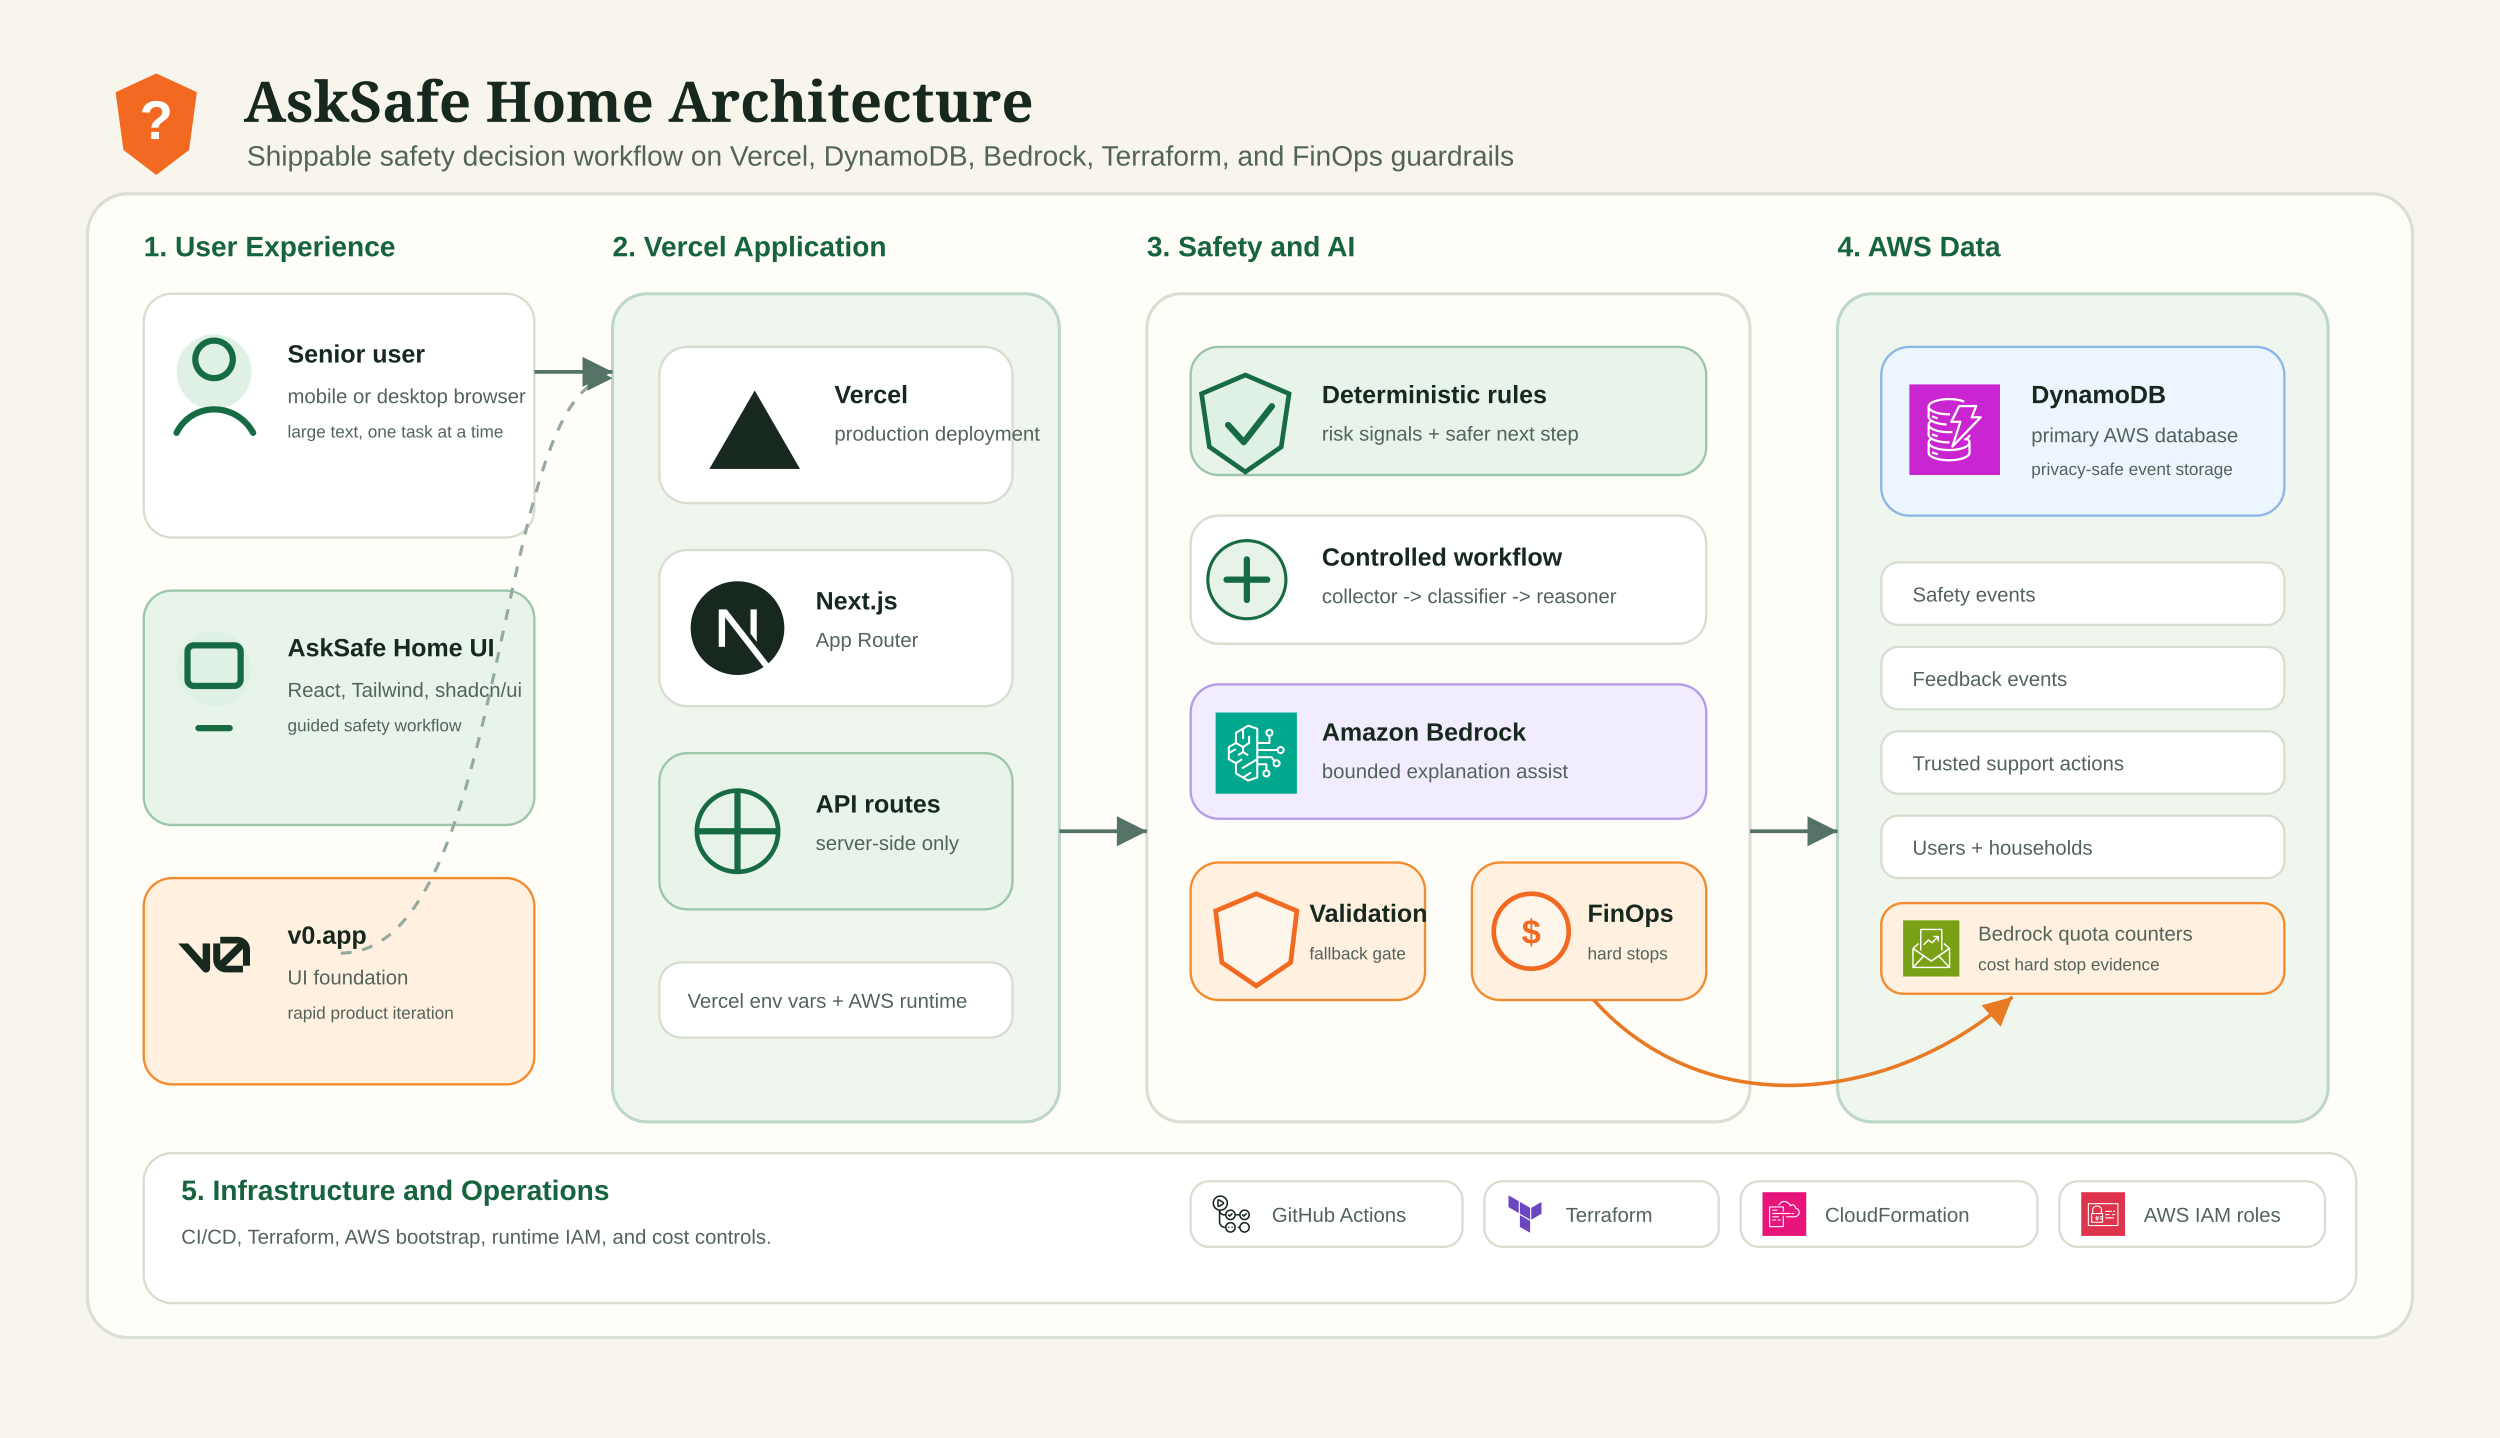
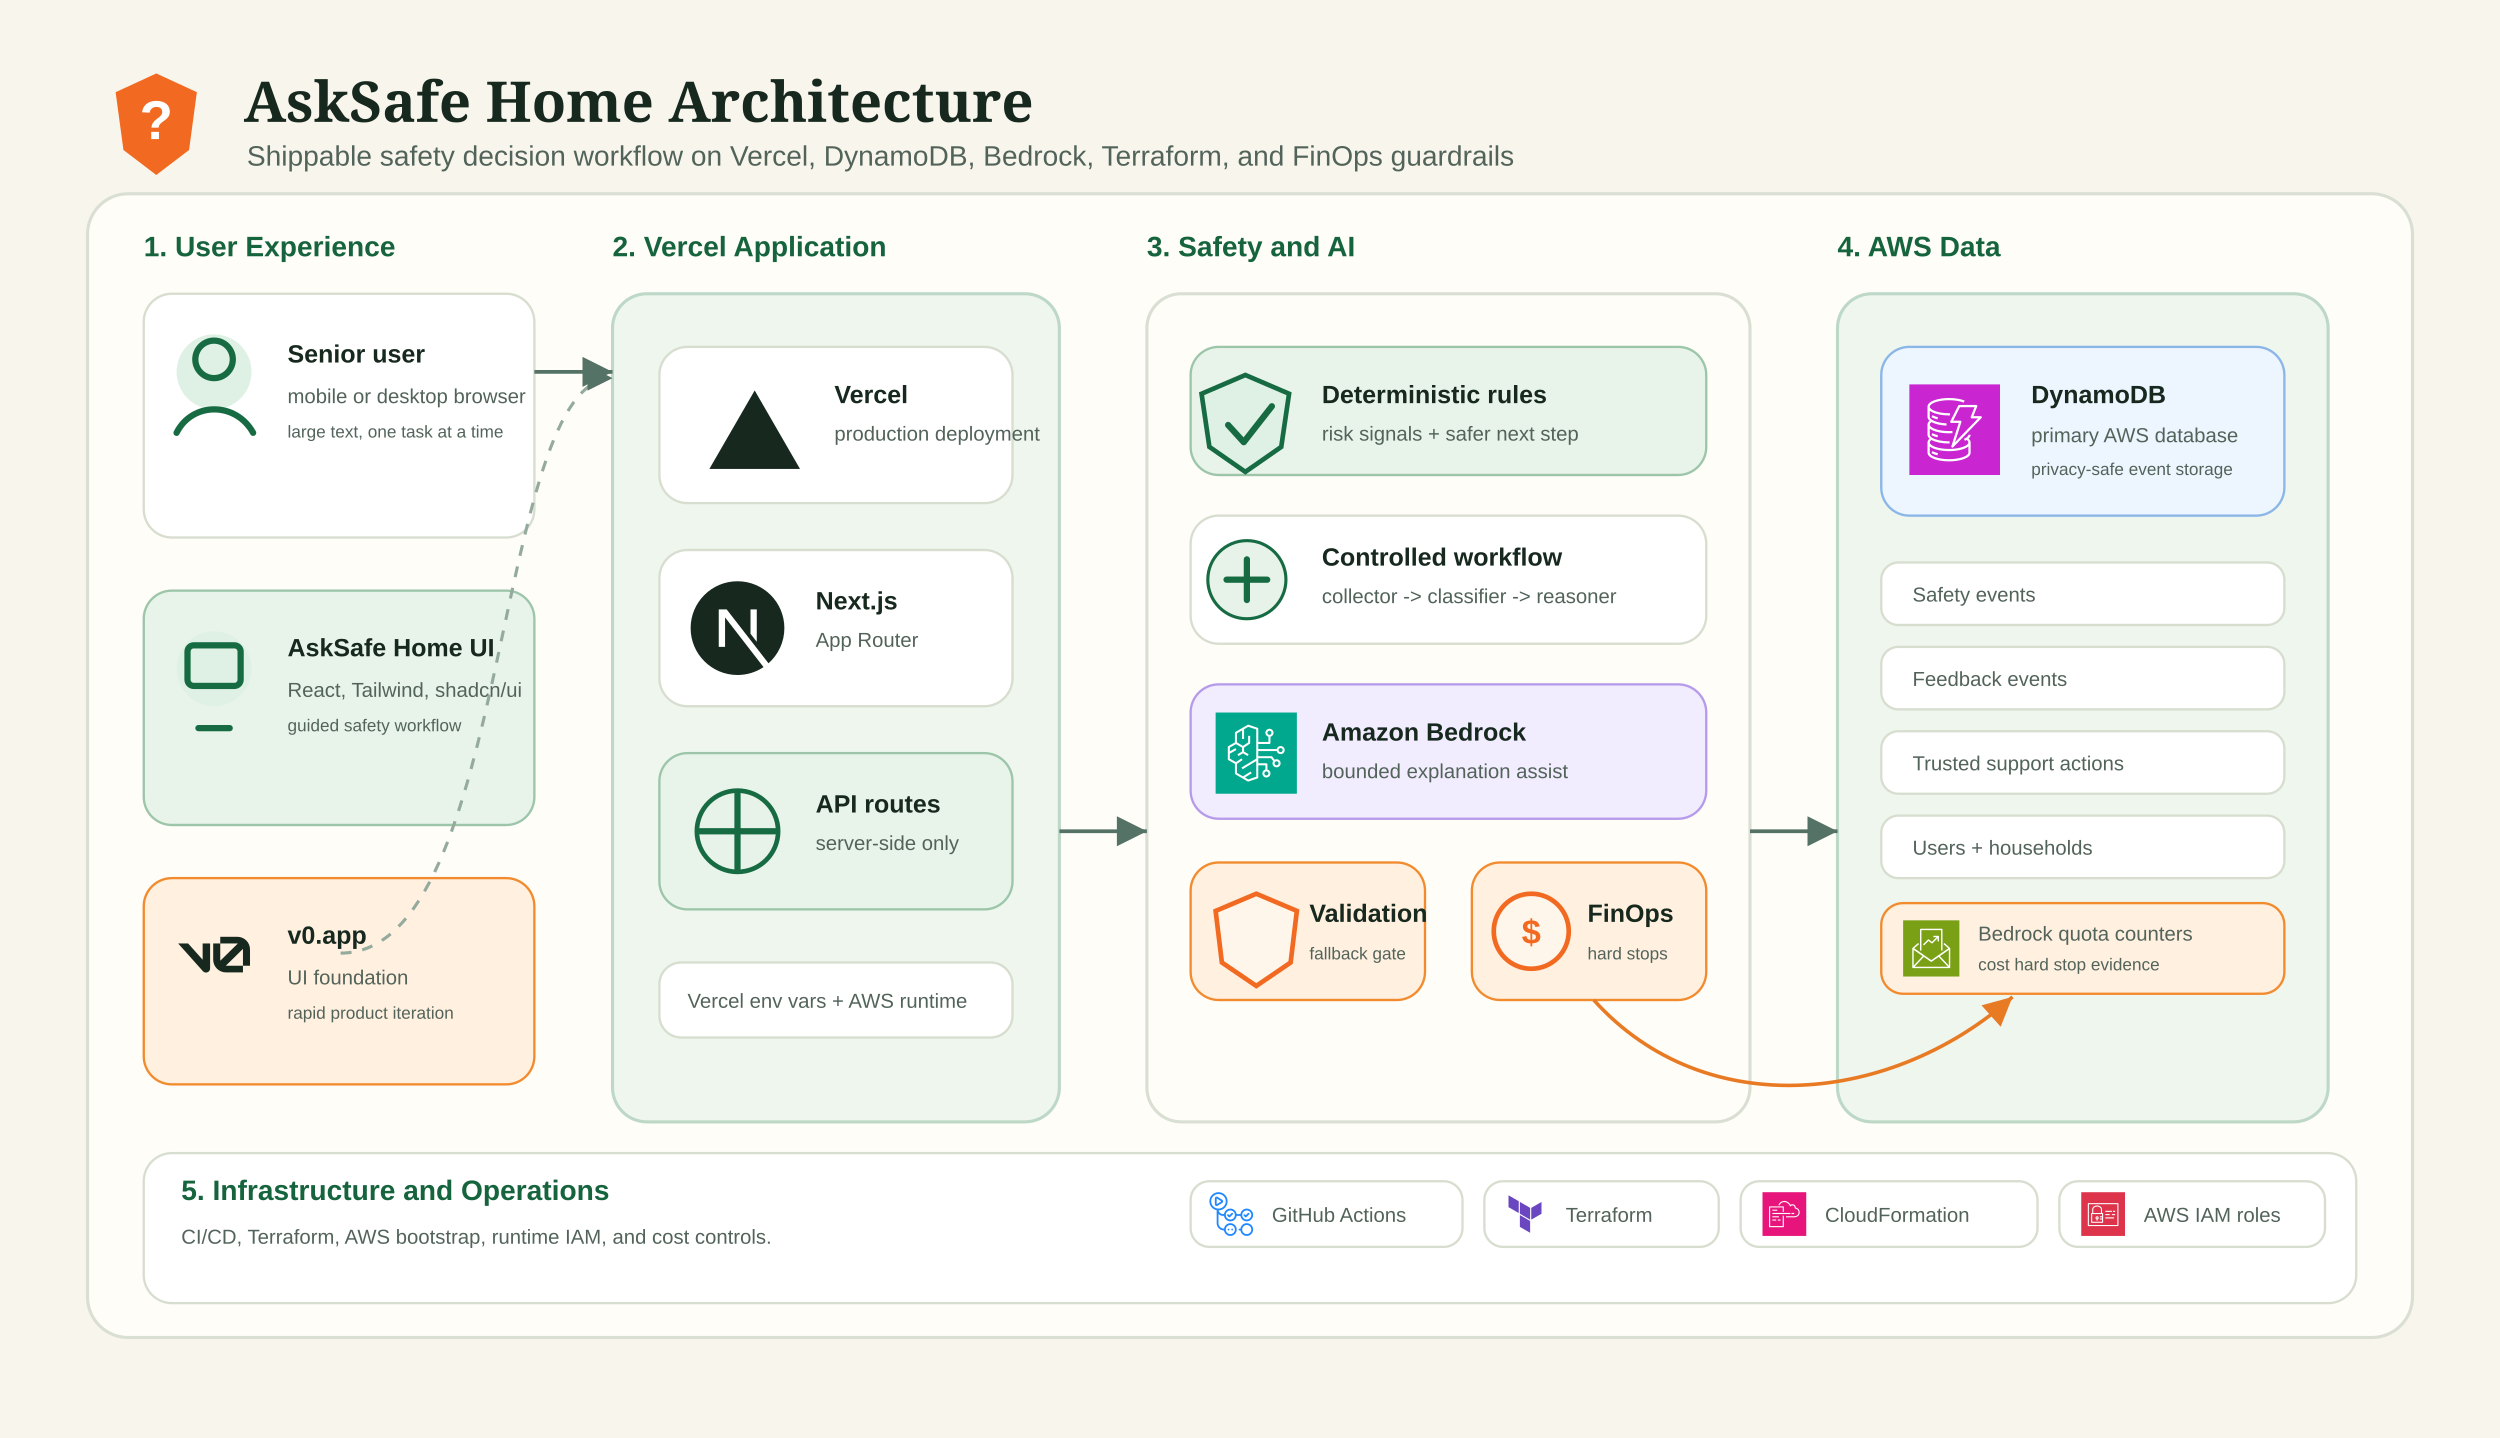
<svg xmlns="http://www.w3.org/2000/svg" width="1600" height="920" viewBox="0 0 1600 920" role="img" aria-labelledby="title desc">
  <defs>
    <style>
      .bg { fill: #f8f5ec; }
      .sheet { fill: #fffdf8; stroke: #d9dfd2; stroke-width: 2; }
      .lane { fill: #eef6ee; stroke: #bdd8c6; stroke-width: 2; }
      .lane-white { fill: #fffdf8; stroke: #d9dfd2; stroke-width: 2; }
      .warn { fill: #fff1e4; stroke: #f28b2e; stroke-width: 2; }
      .card { fill: #ffffff; stroke: #d8decf; stroke-width: 1.5; }
      .card-green { fill: #e8f4ea; stroke: #9cc5aa; stroke-width: 1.5; }
      .card-blue { fill: #edf5ff; stroke: #8ab6e8; stroke-width: 1.5; }
      .card-purple { fill: #f2ecff; stroke: #b69bea; stroke-width: 1.5; }
      .card-orange { fill: #fff0e0; stroke: #f28b2e; stroke-width: 1.5; }
      .title { font: 700 36px Georgia, serif; fill: #17281e; }
      .subtitle { font: 400 18px Arial, sans-serif; fill: #52635a; }
      .h { font: 700 18px Arial, sans-serif; fill: #16643d; }
      .label { font: 700 16px Arial, sans-serif; fill: #17281e; }
      .small { font: 400 13px Arial, sans-serif; fill: #52635a; }
      .tiny { font: 400 11px Arial, sans-serif; fill: #52635a; }
      .caption { font: 700 15px Arial, sans-serif; fill: #173f2b; }
      .line { fill: none; stroke: #557266; stroke-width: 2.4; }
      .dash { fill: none; stroke: #93aa9d; stroke-width: 2; stroke-dasharray: 7 7; }
      .cost-line { fill: none; stroke: #e87a24; stroke-width: 2.3; }
    </style>
    <marker id="arrow" markerWidth="12" markerHeight="12" refX="10" refY="6" orient="auto" markerUnits="strokeWidth">
      <path d="M2,2 L10,6 L2,10 Z" fill="#557266" />
    </marker>
    <marker id="arrow-orange" markerWidth="12" markerHeight="12" refX="10" refY="6" orient="auto" markerUnits="strokeWidth">
      <path d="M2,2 L10,6 L2,10 Z" fill="#e87a24" />
    </marker>
  </defs>
  <rect class="bg" width="1600" height="1050" />
  <g transform="translate(72 44)">
    <path d="M28 3 L54 15 L49 52 L28 68 L7 52 L2 15 Z" fill="#f26a21" />
    <text x="28" y="45" text-anchor="middle" font-family="Arial, sans-serif" font-size="35" font-weight="800" fill="#fff">?</text>
    <text x="84" y="34" class="title">AskSafe Home Architecture</text>
    <text x="86" y="62" class="subtitle">Shippable safety decision workflow on Vercel, DynamoDB, Bedrock, Terraform, and FinOps guardrails</text>
  </g>
  <rect class="sheet" x="56" y="124" width="1488" height="732" rx="26" />
  <g transform="translate(92 164)">
    <text class="h" x="0" y="0">1. User Experience</text>
    <rect class="card" x="0" y="24" width="250" height="156" rx="18" />
    <circle cx="45" cy="74" r="24" fill="#dff1e5" />
    <circle cx="45" cy="66" r="12" fill="none" stroke="#176b43" stroke-width="4" />
    <path d="M21 113 C31 93 59 93 70 113" fill="none" stroke="#176b43" stroke-width="4" stroke-linecap="round" />
    <text class="label" x="92" y="68">Senior user</text>
    <text class="small" x="92" y="94">mobile or desktop browser</text>
    <text class="tiny" x="92" y="116">large text, one task at a time</text>
    <rect class="card-green" x="0" y="214" width="250" height="150" rx="18" />
    <circle cx="45" cy="264" r="24" fill="#dff1e5" />
    <rect x="28" y="249" width="34" height="26" rx="4" fill="none" stroke="#176b43" stroke-width="4" />
    <path d="M35 302 H55" stroke="#176b43" stroke-width="4" stroke-linecap="round" />
    <text class="label" x="92" y="256">AskSafe Home UI</text>
    <text class="small" x="92" y="282">React, Tailwind, shadcn/ui</text>
    <text class="tiny" x="92" y="304">guided safety workflow</text>
    <rect class="card-orange" x="0" y="398" width="250" height="132" rx="18" />
    <svg x="22" y="424" width="46" height="46" viewBox="0 0 24 24" fill="#17281e">
      <path d="M14.066 6.028v2.22h5.729q.075-.001.148.005l-5.853 5.752a2 2 0 0 1-.024-.309V8.247h-2.353v5.45c0 2.322 1.935 4.222 4.258 4.222h5.675v-2.22h-5.675q-.03 0-.059-.003l5.729-5.629q.006.082.006.166v5.465H24v-5.465a4.204 4.204 0 0 0-4.205-4.205zM0 8.245l8.28 9.266c.839.94 2.396.346 2.396-.914V8.245H8.19v5.44l-4.86-5.44Z" />
    </svg>
    <text class="label" x="92" y="440">v0.app</text>
    <text class="small" x="92" y="466">UI foundation</text>
    <text class="tiny" x="92" y="488">rapid product iteration</text>
  </g>
  <g transform="translate(392 164)">
    <text class="h" x="0" y="0">2. Vercel Application</text>
    <rect class="lane" x="0" y="24" width="286" height="530" rx="22" />
    <rect class="card" x="30" y="58" width="226" height="100" rx="18" />
    <svg x="62" y="82" width="58" height="58" viewBox="0 0 24 24" fill="#17281e">
      <path d="m12 1.608 12 20.784H0Z" />
    </svg>
    <text class="label" x="142" y="94">Vercel</text>
    <text class="small" x="142" y="118">production deployment</text>
    <rect class="card" x="30" y="188" width="226" height="100" rx="18" />
    <svg x="50" y="208" width="60" height="60" viewBox="0 0 24 24" fill="#17281e">
      <path d="M18.665 21.978C16.758 23.255 14.465 24 12 24 5.377 24 0 18.623 0 12S5.377 0 12 0s12 5.377 12 12c0 3.583-1.574 6.801-4.067 9.001L9.219 7.2H7.2v9.596h1.615V9.251l9.85 12.727Zm-3.332-8.533 1.6 2.061V7.2h-1.6v6.245Z" />
    </svg>
    <text class="label" x="130" y="226">Next.js</text>
    <text class="small" x="130" y="250">App Router</text>
    <rect class="card-green" x="30" y="318" width="226" height="100" rx="18" />
    <circle cx="80" cy="368" r="26" fill="#e7f3e9" stroke="#176b43" stroke-width="3" />
    <path d="M56 368 H104 M80 344 V392" stroke="#176b43" stroke-width="4" stroke-linecap="round" />
    <text class="label" x="130" y="356">API routes</text>
    <text class="small" x="130" y="380">server-side only</text>
    <rect class="card" x="30" y="452" width="226" height="48" rx="14" />
    <text class="small" x="48" y="481">Vercel env vars + AWS runtime</text>
  </g>
  <g transform="translate(734 164)">
    <text class="h" x="0" y="0">3. Safety and AI</text>
    <rect class="lane-white" x="0" y="24" width="386" height="530" rx="22" />
    <rect class="card-green" x="28" y="58" width="330" height="82" rx="18" />
    <path d="M63 76 L91 88 L86 122 L63 138 L40 122 L35 88 Z" fill="#dff1e5" stroke="#176b43" stroke-width="3" />
    <path d="M52 108 L62 119 L80 96" fill="none" stroke="#176b43" stroke-width="4" stroke-linecap="round" stroke-linejoin="round" />
    <text class="label" x="112" y="94">Deterministic rules</text>
    <text class="small" x="112" y="118">risk signals + safer next step</text>
    <rect class="card" x="28" y="166" width="330" height="82" rx="18" />
    <circle cx="64" cy="207" r="25" fill="#e7f3e9" stroke="#176b43" stroke-width="2" />
    <path d="M51 207 H77 M64 194 V220" stroke="#176b43" stroke-width="4" stroke-linecap="round" />
    <text class="label" x="112" y="198">Controlled workflow</text>
    <text class="small" x="112" y="222">collector -&gt; classifier -&gt; reasoner</text>
    <rect class="card-purple" x="28" y="274" width="330" height="86" rx="18" />
    <svg x="44" y="292" width="52" height="52" viewBox="0 0 80 80">
      <g id="Icon-Architecture/64/Arch_Amazon-Bedrock_64" stroke="none" stroke-width="1" fill="none" fill-rule="evenodd">
        <g id="Icon-Architecture-BG/64/Machine-Learning" fill="#01A88D">
          <rect id="Rectangle" x="0" y="0" width="80" height="80" />
        </g>
        <g id="Icon-Service/64/Amazon-Bedrock_64" transform="translate(12, 12)" fill="#FFFFFF">
          <path d="M52,27 C50.897,27 50,26.103 50,25 C50,23.897 50.897,23 52,23 C53.103,23 54,23.897 54,25 C54,26.103 53.103,27 52,27 L52,27 Z M20.113,53.908 L16.865,52.014 L23.53,47.848 L22.47,46.152 L14.913,50.875 L9,47.426 L9,38.535 L14.555,34.832 L13.445,33.168 L7.959,36.825 L2,33.42 L2,28.58 L8.496,24.868 L7.504,23.132 L2,26.277 L2,22.58 L8,19.152 L14,22.58 L14,26.434 L9.485,29.143 L10.515,30.857 L15,28.166 L19.485,30.857 L20.515,29.143 L16,26.434 L16,22.535 L21.555,18.832 C21.833,18.646 22,18.334 22,18 L22,11 L20,11 L20,17.465 L14.959,20.825 L9,17.42 L9,8.574 L14,5.658 L14,14 L16,14 L16,4.491 L20.113,2.092 L28,4.721 L28,33.434 L13.485,42.143 L14.515,43.857 L28,35.766 L28,51.279 L20.113,53.908 Z M50,38 C50,39.103 49.103,40 48,40 C46.897,40 46,39.103 46,38 C46,36.897 46.897,36 48,36 C49.103,36 50,36.897 50,38 L50,38 Z M40,48 C40,49.103 39.103,50 38,50 C36.897,50 36,49.103 36,48 C36,46.897 36.897,46 38,46 C39.103,46 40,46.897 40,48 L40,48 Z M39,8 C39,6.897 39.897,6 41,6 C42.103,6 43,6.897 43,8 C43,9.103 42.103,10 41,10 C39.897,10 39,9.103 39,8 L39,8 Z M52,21 C50.141,21 48.589,22.28 48.142,24 L30,24 L30,19 L41,19 C41.553,19 42,18.552 42,18 L42,11.858 C43.72,11.411 45,9.858 45,8 C45,5.794 43.206,4 41,4 C38.794,4 37,5.794 37,8 C37,9.858 38.28,11.411 40,11.858 L40,17 L30,17 L30,4 C30,3.569 29.725,3.188 29.316,3.051 L20.316,0.051 C20.042,-0.039 19.744,-0.009 19.496,0.136 L7.496,7.136 C7.188,7.315 7,7.645 7,8 L7,17.42 L0.504,21.132 C0.192,21.31 0,21.641 0,22 L0,34 C0,34.359 0.192,34.69 0.504,34.868 L7,38.58 L7,48 C7,48.355 7.188,48.685 7.496,48.864 L19.496,55.864 C19.65,55.954 19.825,56 20,56 C20.106,56 20.213,55.983 20.316,55.949 L29.316,52.949 C29.725,52.812 30,52.431 30,52 L30,40 L37,40 L37,44.142 C35.28,44.589 34,46.142 34,48 C34,50.206 35.794,52 38,52 C40.206,52 42,50.206 42,48 C42,46.142 40.72,44.589 39,44.142 L39,39 C39,38.448 38.553,38 38,38 L30,38 L30,33 L42.5,33 L44.638,35.85 C44.239,36.472 44,37.207 44,38 C44,40.206 45.794,42 48,42 C50.206,42 52,40.206 52,38 C52,35.794 50.206,34 48,34 C47.316,34 46.682,34.188 46.119,34.492 L43.8,31.4 C43.611,31.148 43.314,31 43,31 L30,31 L30,26 L48.142,26 C48.589,27.72 50.141,29 52,29 C54.206,29 56,27.206 56,25 C56,22.794 54.206,21 52,21 L52,21 Z" id="Fill-1" />
        </g>
      </g>
    </svg>
    <text class="label" x="112" y="310">Amazon Bedrock</text>
    <text class="small" x="112" y="334">bounded explanation assist</text>
    <rect class="card-orange" x="28" y="388" width="150" height="88" rx="18" />
    <path d="M70 408 L96 419 L92 452 L70 467 L48 452 L44 419 Z" fill="#fff6eb" stroke="#f26a21" stroke-width="3" />
    <text class="label" x="104" y="426">Validation</text>
    <text class="tiny" x="104" y="450">fallback gate</text>
    <rect class="card-orange" x="208" y="388" width="150" height="88" rx="18" />
    <circle cx="246" cy="432" r="24" fill="#fff6eb" stroke="#f26a21" stroke-width="3" />
    <text x="246" y="440" text-anchor="middle" font-family="Arial, sans-serif" font-size="22" font-weight="800" fill="#f26a21">$</text>
    <text class="label" x="282" y="426">FinOps</text>
    <text class="tiny" x="282" y="450">hard stops</text>
  </g>
  <g transform="translate(1176 164)">
    <text class="h" x="0" y="0">4. AWS Data</text>
    <rect class="lane" x="0" y="24" width="314" height="530" rx="22" />
    <rect class="card-blue" x="28" y="58" width="258" height="108" rx="18" />
    <svg x="46" y="82" width="58" height="58" viewBox="0 0 80 80">
      <g id="Icon-Architecture/64/Arch_Amazon-DynamoDB_64" stroke="none" stroke-width="1" fill="none" fill-rule="evenodd">
        <g id="Icon-Architecture-BG/64/Database" fill="#C925D1">
          <rect id="Rectangle" x="0" y="0" width="80" height="80" />
        </g>
        <path d="M52.086,54.85 C48.748,57.549 41.745,58.975 35.044,58.975 C28.342,58.975 21.337,57.548 18,54.849 L18,60.285 L18.001,60.285 C18.001,62.995 25,66.016 35.044,66.016 C45.08,66.016 52.075,62.999 52.086,60.29 L52.086,54.85 Z M52.087,44.522 L54.087,44.511 L54.087,44.522 C54.087,45.73 53.482,46.858 52.304,47.891 C53.732,49.147 54.087,50.38 54.087,51.258 C54.087,51.264 54.086,51.269 54.086,51.275 L54.086,60.285 L54.087,60.285 C54.087,65.295 44.275,68 35.044,68 C25.835,68 16.05,65.307 16.003,60.319 C16.003,60.314 16,60.309 16,60.304 L16,51.255 C16,51.253 16.002,51.25 16.002,51.247 C16.005,50.369 16.361,49.141 17.787,47.888 C16.37,46.636 16.01,45.415 16.001,44.544 L16.002,44.544 C16.002,44.54 16,44.537 16,44.533 L16,35.484 C16,35.481 16.002,35.478 16.002,35.475 C16.005,34.597 16.362,33.369 17.788,32.117 C16.37,30.865 16.01,29.643 16.001,28.773 L16.002,28.773 C16.002,28.769 16,28.765 16,28.761 L16,19.713 C16,19.71 16.002,19.707 16.002,19.704 C16.019,14.7 25.82,12 35.044,12 C40.255,12 45.261,12.828 48.778,14.272 L48.013,16.105 C44.73,14.757 40.003,13.984 35.044,13.984 C25,13.984 18.001,17.005 18.001,19.717 C18.001,22.429 25,25.45 35.044,25.45 C35.315,25.453 35.58,25.45 35.848,25.44 L35.932,27.422 C35.636,27.434 35.34,27.434 35.044,27.434 C28.342,27.434 21.337,26.007 18,23.308 L18,28.74 L18.001,28.74 L18.001,28.763 C18.011,29.803 19.078,30.712 19.972,31.289 C22.662,33.004 27.482,34.175 32.857,34.418 L32.766,36.4 C27.321,36.153 22.553,35.023 19.484,33.292 C18.728,33.857 18.001,34.622 18.001,35.489 C18.001,38.2 25,41.221 35.044,41.221 C36.029,41.221 37.007,41.189 37.952,41.123 L38.091,43.102 C37.101,43.17 36.075,43.205 35.044,43.205 C28.342,43.205 21.337,41.778 18,39.079 L18,44.511 L18.001,44.511 C18.011,45.575 19.078,46.482 19.972,47.06 C23.048,49.023 28.824,50.245 35.044,50.245 L35.484,50.245 L35.484,52.229 L35.044,52.229 C28.725,52.229 22.982,51.055 19.47,49.073 C18.718,49.637 18.001,50.398 18.001,51.258 C18.001,53.97 25,56.992 35.044,56.992 C45.08,56.992 52.075,53.974 52.086,51.265 L52.086,51.255 L52.086,51.254 C52.084,50.392 51.364,49.631 50.61,49.067 C50.122,49.344 49.599,49.61 49.004,49.855 L48.238,48.022 C48.964,47.724 49.594,47.402 50.111,47.062 C51.013,46.474 52.087,45.555 52.087,44.522 L52.087,44.522 Z M60.653,30.017 L55.049,30.017 C54.718,30.017 54.407,29.854 54.222,29.582 C54.035,29.31 53.997,28.964 54.119,28.66 L57.528,20.138 L44.619,20.138 L38.619,32.04 L45.001,32.04 C45.32,32.04 45.62,32.192 45.809,32.447 C45.996,32.703 46.051,33.031 45.954,33.333 L40.258,51.089 L60.653,30.017 Z M63.722,29.712 L38.723,55.54 C38.528,55.74 38.266,55.844 38.001,55.844 C37.825,55.844 37.648,55.799 37.49,55.705 C37.09,55.469 36.907,54.992 37.048,54.552 L43.634,34.024 L37.001,34.024 C36.654,34.024 36.333,33.846 36.15,33.554 C35.968,33.261 35.951,32.896 36.107,32.589 L43.107,18.703 C43.276,18.367 43.622,18.154 44.001,18.154 L59.001,18.154 C59.332,18.154 59.643,18.318 59.828,18.589 C60.015,18.862 60.053,19.207 59.931,19.512 L56.522,28.033 L63,28.033 C63.4,28.033 63.763,28.271 63.92,28.636 C64.077,29.002 63.999,29.426 63.722,29.712 L63.722,29.712 Z M19.455,60.674 C20.872,61.473 22.656,62.144 24.757,62.668 L25.245,60.744 C23.346,60.271 21.686,59.65 20.443,58.95 L19.455,60.674 Z M24.757,46.799 L25.245,44.875 C23.346,44.401 21.686,43.78 20.443,43.08 L19.455,44.805 C20.872,45.603 22.655,46.275 24.757,46.799 L24.757,46.799 Z M19.455,28.936 L20.443,27.211 C21.684,27.911 23.345,28.531 25.245,29.006 L24.757,30.929 C22.653,30.404 20.87,29.733 19.455,28.936 L19.455,28.936 Z" id="Amazon-DynamoDB_Icon_64_Squid" fill="#FFFFFF" />
      </g>
    </svg>
    <text class="label" x="124" y="94">DynamoDB</text>
    <text class="small" x="124" y="119">primary AWS database</text>
    <text class="tiny" x="124" y="140">privacy-safe event storage</text>
    <rect class="card" x="28" y="196" width="258" height="40" rx="11" />
    <text class="small" x="48" y="221">Safety events</text>
    <rect class="card" x="28" y="250" width="258" height="40" rx="11" />
    <text class="small" x="48" y="275">Feedback events</text>
    <rect class="card" x="28" y="304" width="258" height="40" rx="11" />
    <text class="small" x="48" y="329">Trusted support actions</text>
    <rect class="card" x="28" y="358" width="258" height="40" rx="11" />
    <text class="small" x="48" y="383">Users + households</text>
    <rect class="card-orange" x="28" y="414" width="258" height="58" rx="14" />
    <svg x="42" y="425" width="36" height="36" viewBox="0 0 80 80">
      <g id="Icon-Architecture/64/Arch_AWS-Budgets_64" stroke="none" stroke-width="1" fill="none" fill-rule="evenodd">
        <g id="Icon-Architecture-BG/64/AWS-Cost-Management" fill="#7AA116">
          <rect id="Rectangle" x="0" y="0" width="80" height="80" />
        </g>
        <path d="M49,30 L49,25.414 L41.707,32.707 C41.346,33.069 40.772,33.098 40.375,32.781 L36.074,29.34 L29.707,35.707 L28.293,34.293 L35.293,27.293 C35.654,26.932 36.228,26.901 36.625,27.219 L40.926,30.66 L47.586,24 L43,24 L43,22 L50,22 C50.553,22 51,22.448 51,23 L51,30 L49,30 Z M26,43 L24,43 L24,13 C24,12.448 24.447,12 25,12 L55,12 C55.553,12 56,12.448 56,13 L56,43 L54,43 L54,14 L26,14 L26,43 Z M15,64.471 L15,42.061 L27.74,50.881 L15,64.471 Z M40,59.125 C40.224,59.125 40.447,59.058 40.641,58.925 L50.597,52.032 L63.691,66 L16.309,66 L29.403,52.032 L39.359,58.925 C39.553,59.058 39.776,59.125 40,59.125 L40,59.125 Z M52.26,50.881 L65,42.061 L65,64.471 L52.26,50.881 Z M66.658,39.248 L58.658,32.248 L57.342,33.752 L64.279,39.823 L40,56.632 L15.721,39.823 L22.658,33.752 L21.342,32.248 L13.342,39.248 C13.124,39.438 13,39.711 13,40 L13,67 C13,67.552 13.447,68 14,68 L66,68 C66.553,68 67,67.552 67,67 L67,40 C67,39.711 66.876,39.438 66.658,39.248 L66.658,39.248 Z" id="AWS-Budgets_Icon_64_Squid" fill="#FFFFFF" />
      </g>
    </svg>
    <text class="small" x="90" y="438">Bedrock quota counters</text>
    <text class="tiny" x="90" y="457">cost hard stop evidence</text>
  </g>
  <path class="line" marker-end="url(#arrow)" d="M342 238 H392" />
  <path class="dash" marker-end="url(#arrow)" d="M218 610 C328 610 315 242 392 242" />
  <path class="line" marker-end="url(#arrow)" d="M678 532 H734" />
  <path class="line" marker-end="url(#arrow)" d="M1120 532 H1176" />
  <path class="cost-line" marker-end="url(#arrow-orange)" d="M1020 640 C1092 720 1212 706 1288 638" />
  <g transform="translate(92 738)">
    <rect class="card" x="0" y="0" width="1416" height="96" rx="18" />
    <text class="h" x="24" y="30">5. Infrastructure and Operations</text>
    <text class="small" x="24" y="58">CI/CD, Terraform, AWS bootstrap, runtime IAM, and cost controls.</text>
    <g transform="translate(670 18)">
      <rect class="card" x="0" y="0" width="174" height="42" rx="12" />
-       <svg x="14" y="9" width="24" height="24" viewBox="0 0 24 24" fill="#17281e">
+       <svg x="12" y="7" width="28" height="28" viewBox="0 0 24 24" fill="#2088FF">
        <path d="M10.984 13.836a.5.5 0 0 1-.353-.146l-.745-.743a.5.5 0 1 1 .706-.708l.392.391 1.181-1.18a.5.5 0 0 1 .708.707l-1.535 1.533a.504.504 0 0 1-.354.146zm9.353-.147l1.534-1.532a.5.5 0 0 0-.707-.707l-1.181 1.18-.392-.391a.5.5 0 1 0-.706.708l.746.743a.497.497 0 0 0 .706-.001zM4.527 7.452l2.557-1.585A1 1 0 0 0 7.09 4.17L4.533 2.56A1 1 0 0 0 3 3.406v3.196a1.001 1.001 0 0 0 1.527.85zm2.03-2.436L4 6.602V3.406l2.557 1.61zM24 12.5c0 1.93-1.57 3.5-3.5 3.5a3.503 3.503 0 0 1-3.46-3h-2.08a3.503 3.503 0 0 1-3.46 3 3.502 3.502 0 0 1-3.46-3h-.558c-.972 0-1.85-.399-2.482-1.042V17c0 1.654 1.346 3 3 3h.04c.244-1.693 1.7-3 3.46-3 1.93 0 3.5 1.57 3.5 3.5S13.43 24 11.5 24a3.502 3.502 0 0 1-3.46-3H8c-2.206 0-4-1.794-4-4V9.899A5.008 5.008 0 0 1 0 5c0-2.757 2.243-5 5-5s5 2.243 5 5a5.005 5.005 0 0 1-4.952 4.998A2.482 2.482 0 0 0 7.482 12h.558c.244-1.693 1.7-3 3.46-3a3.502 3.502 0 0 1 3.46 3h2.08a3.503 3.503 0 0 1 3.46-3c1.93 0 3.5 1.57 3.5 3.5zm-15 8c0 1.378 1.122 2.5 2.5 2.5s2.5-1.122 2.5-2.5-1.122-2.5-2.5-2.5S9 19.122 9 20.5zM5 9c2.206 0 4-1.794 4-4S7.206 1 5 1 1 2.794 1 5s1.794 4 4 4zm9 3.5c0-1.378-1.122-2.5-2.5-2.5S9 11.122 9 12.5s1.122 2.5 2.5 2.5 2.5-1.122 2.5-2.5zm9 0c0-1.378-1.122-2.5-2.5-2.5S18 11.122 18 12.5s1.122 2.5 2.5 2.5 2.5-1.122 2.5-2.5zm-13 8a.5.5 0 1 0 1 0 .5.5 0 0 0-1 0zm2 0a.5.5 0 1 0 1 0 .5.5 0 0 0-1 0zm12 0c0 1.93-1.57 3.5-3.5 3.5a3.503 3.503 0 0 1-3.46-3.002c-.007.001-.013.005-.021.005l-.506.017h-.017a.5.5 0 0 1-.016-.999l.506-.017c.018-.002.035.006.052.007A3.503 3.503 0 0 1 20.5 17c1.93 0 3.5 1.57 3.5 3.5zm-1 0c0-1.378-1.122-2.5-2.5-2.5S18 19.122 18 20.5s1.122 2.5 2.5 2.5 2.5-1.122 2.5-2.5z" />
      </svg>
      <text class="small" x="52" y="26">GitHub Actions</text>
      <rect class="card" x="188" y="0" width="150" height="42" rx="12" />
      <svg x="202" y="9" width="24" height="24" viewBox="0 0 24 24" fill="#6b46c1">
        <path d="M1.44 0v7.575l6.561 3.79V3.787zm21.12 4.227l-6.561 3.791v7.574l6.56-3.787zM8.72 4.23v7.575l6.561 3.787V8.018zm0 8.405v7.575L15.28 24v-7.578z" />
      </svg>
      <text class="small" x="240" y="26">Terraform</text>
      <rect class="card" x="352" y="0" width="190" height="42" rx="12" />
      <svg x="366" y="7" width="28" height="28" viewBox="0 0 80 80">
        <g id="Icon-Architecture/64/Arch_AWS-CloudFormation_64" stroke="none" stroke-width="1" fill="none" fill-rule="evenodd">
          <g id="Icon-Architecture-BG/64/Management-Governance" fill="#E7157B">
            <rect id="Rectangle" x="0" y="0" width="80" height="80" />
          </g>
          <path d="M53,39.963 L58,39.963 L58,37.96 L53,37.96 L53,39.963 Z M28,51.982 L33,51.982 L33,49.979 L28,49.979 L28,51.982 Z M18,51.982 L25,51.982 L25,49.979 L18,49.979 L18,51.982 Z M18,45.972 L30,45.972 L30,43.969 L18,43.969 L18,45.972 Z M18,33.954 L27,33.954 L27,31.951 L18,31.951 L18,33.954 Z M18,39.963 L51,39.963 L51,37.96 L18,37.96 L18,39.963 Z M37,61.997 L14,61.997 L14,27.945 L37,27.945 L37,35.957 L39,35.957 L39,26.943 C39,26.39 38.552,25.942 38,25.942 L13,25.942 C12.447,25.942 12,26.39 12,26.943 L12,62.998 C12,63.551 12.447,64 13,64 L38,64 C38.552,64 39,63.551 39,62.998 L39,42.968 L37,42.968 L37,61.997 Z M68,36.959 C68,43.431 62.173,45.682 59.092,45.968 L43,45.972 L43,43.969 L59,43.969 C59.195,43.946 66,43.212 66,36.959 C66,31.264 60.863,30.108 59.834,29.934 C59.321,29.847 58.96,29.382 59.004,28.863 C59.005,28.844 59.007,28.826 59.009,28.808 C58.954,25.59 56.981,24.585 56.126,24.3 C54.53,23.769 52.751,24.277 51.81,25.539 C51.591,25.836 51.229,25.987 50.861,25.931 C50.497,25.876 50.192,25.625 50.068,25.277 C49.447,23.536 48.546,22.408 47.293,21.153 C44.159,18.039 39.905,17.178 35.925,18.853 C33.837,19.733 32.012,21.728 30.922,24.327 L29.078,23.55 C30.37,20.474 32.584,18.089 35.15,17.007 C39.905,15.005 44.971,16.026 48.704,19.734 C49.774,20.807 50.66,21.851 51.35,23.204 C52.843,22.098 54.857,21.767 56.757,22.399 C59.189,23.209 60.727,25.321 60.975,28.129 C64.381,28.988 68,31.712 68,36.959 L68,36.959 Z" id="AWS-CloudFormation_Icon_64_Squid" fill="#FFFFFF" />
        </g>
      </svg>
      <text class="small" x="406" y="26">CloudFormation</text>
      <rect class="card" x="556" y="0" width="170" height="42" rx="12" />
      <svg x="570" y="7" width="28" height="28" viewBox="0 0 40 40">
        <g id="Icon-Architecture/32/Arch_AWS-Identity-and-Access-Management_32" stroke="none" stroke-width="1" fill="none" fill-rule="evenodd">
          <g id="Icon-Architecture-BG/32/Security-Identity-Compliance" fill="#DD344C">
            <rect id="Rectangle" x="0" y="0" width="40" height="40" />
          </g>
          <path d="M7,30 L33,30 L33,11 L7,11 L7,30 Z M34,10.5 L34,30.5 C34,30.776 33.776,31 33.5,31 L6.5,31 C6.224,31 6,30.776 6,30.5 L6,10.5 C6,10.224 6.224,10 6.5,10 L33.5,10 C33.776,10 34,10.224 34,10.5 L34,10.5 Z M22,24 L30,24 L30,23 L22,23 L22,24 Z M28,21 L31,21 L31,20 L28,20 L28,21 Z M22,21 L26,21 L26,20 L22,20 L22,21 Z M15,23.5 C15,23.224 14.775,23 14.5,23 C14.225,23 14,23.224 14,23.5 C14,23.776 14.225,24 14.5,24 C14.775,24 15,23.776 15,23.5 L15,23.5 Z M16,23.5 C16,24.151 15.581,24.701 15,24.908 L15,26 L14,26 L14,24.908 C13.419,24.701 13,24.151 13,23.5 C13,22.673 13.673,22 14.5,22 C15.327,22 16,22.673 16,23.5 L16,23.5 Z M10,26.996 L18.997,27 L18.998,25 L17,25 L17,24 L18.998,24 L18.999,23 L17,23 L17,22 L18.999,22 L19,20.004 L10.003,20 L10,26.996 Z M11,19 L17.998,19.003 L17.998,15.577 C17.998,14.759 17.332,14.163 16.935,13.881 C16.248,13.393 15.338,13.101 14.5,13.101 L14.499,13.101 C12.734,13.101 11.002,14.326 11.001,15.575 L11,19 Z M9,27.496 L9.003,19.5 C9.003,19.367 9.056,19.24 9.149,19.146 C9.243,19.053 9.37,19 9.503,19 L10,19 L10.001,15.575 C10.002,13.586 12.376,12.101 14.499,12.101 L14.5,12.101 C15.553,12.101 16.651,12.453 17.514,13.065 C18.472,13.746 18.999,14.638 18.998,15.578 L18.998,19.004 L19.5,19.004 C19.776,19.004 20,19.228 20,19.504 L19.997,27.5 C19.997,27.633 19.944,27.76 19.851,27.854 C19.757,27.947 19.63,28 19.497,28 L9.5,27.996 C9.224,27.996 9,27.772 9,27.496 L9,27.496 Z M29,18 L31,18 L31,17 L29,17 L29,18 Z M22,18 L28,18 L28,17 L22,17 L22,18 Z" id="AWS-Identity-and-Access-Management_Icon_32_Squid" fill="#FFFFFF" />
        </g>
      </svg>
      <text class="small" x="610" y="26">AWS IAM roles</text>
    </g>
  </g>
</svg>
